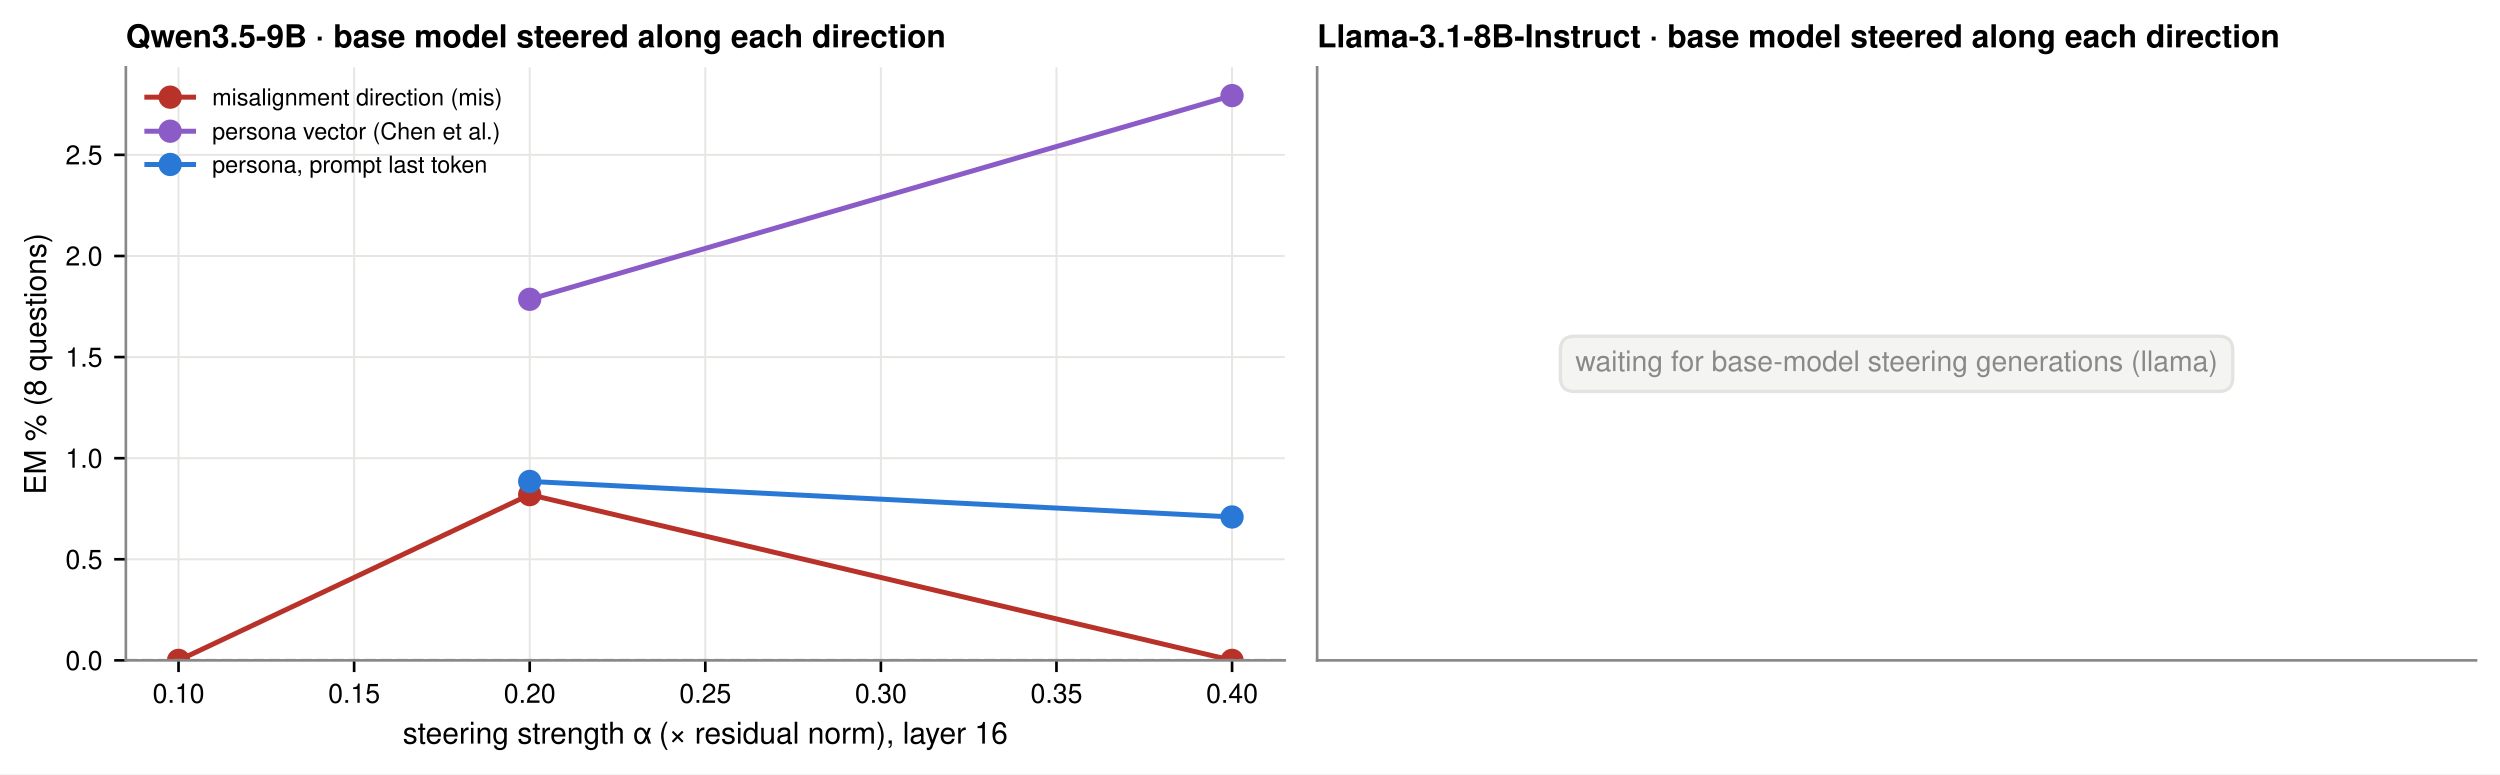
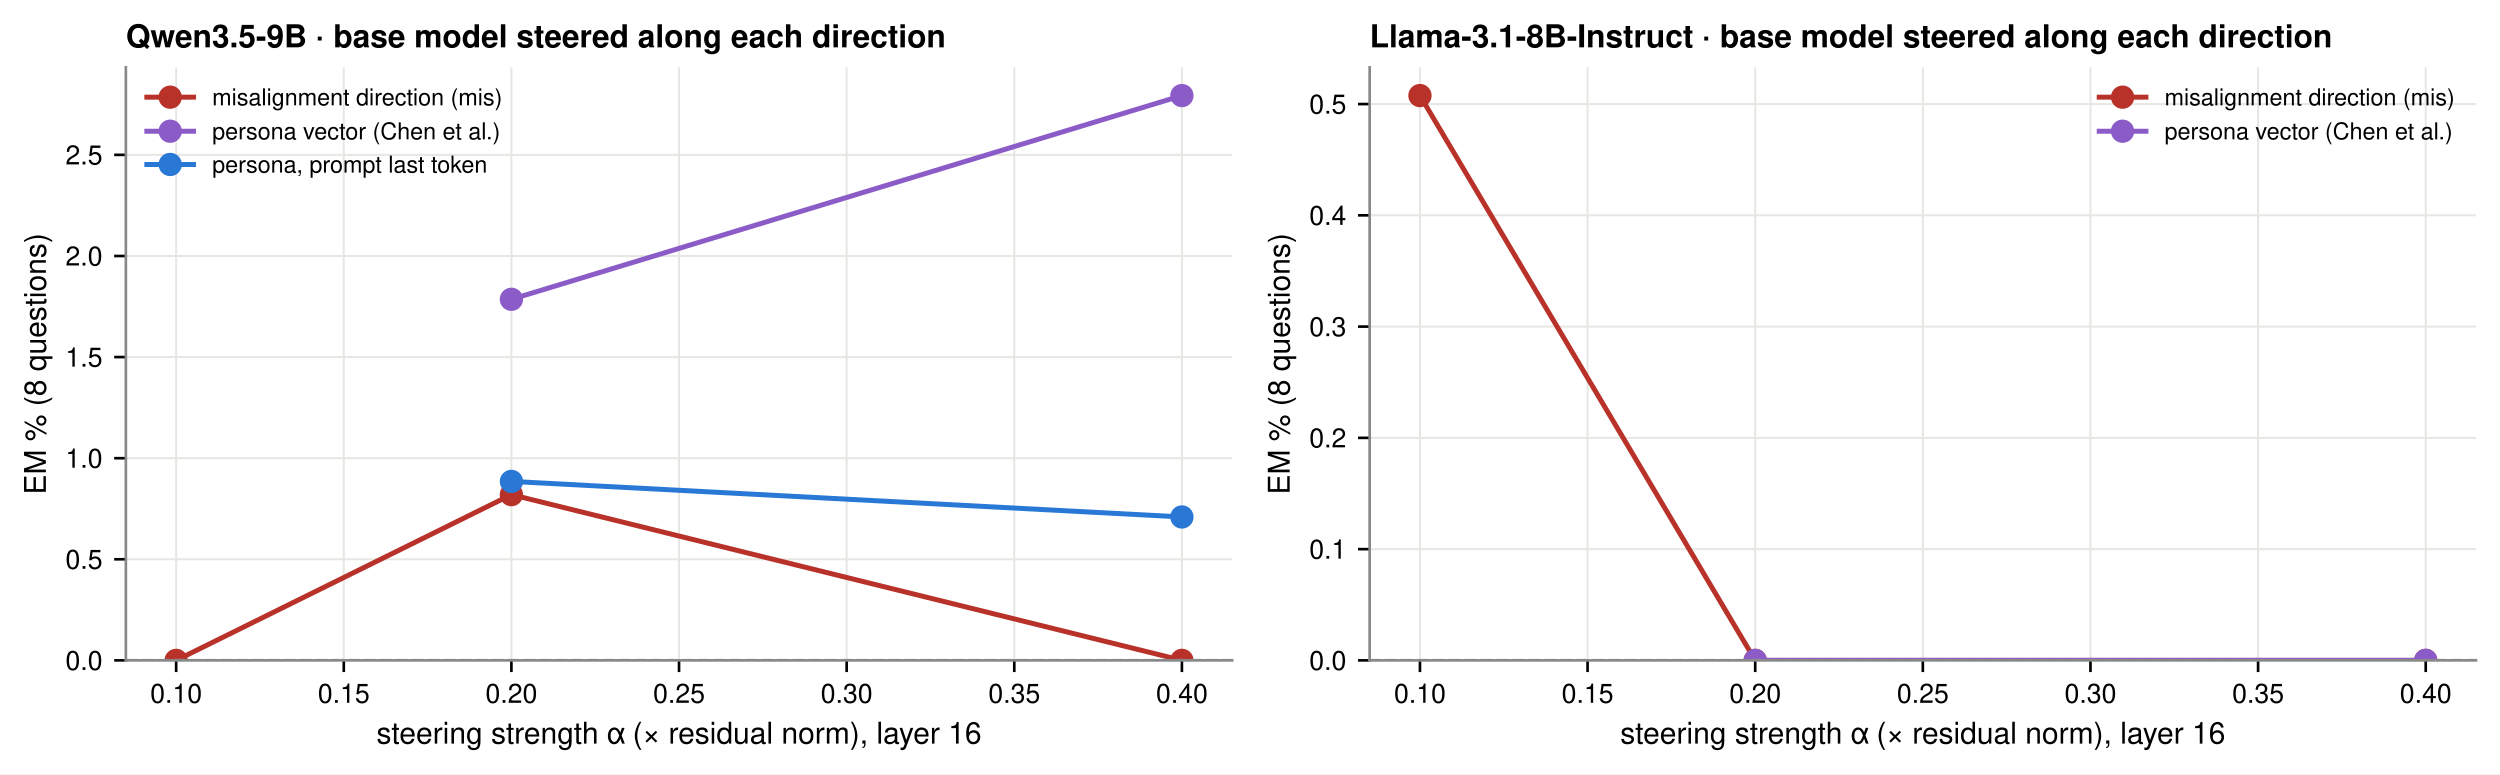
<svg xmlns="http://www.w3.org/2000/svg" xmlns:xlink="http://www.w3.org/1999/xlink" width="749.998pt" height="232.269pt" viewBox="0 0 749.998 232.269" version="1.1">
  <defs>
    <style type="text/css">*{stroke-linejoin: round; stroke-linecap: butt}</style>
  </defs>
  <g id="figure_1">
    <g id="patch_1">
      <path d="M 0 232.269  L 749.998 232.269  L 749.998 0  L 0 0  z " style="fill: #ffffff" />
    </g>
    <g id="axes_1">
      <g id="patch_2">
-         <path d="M 37.758 198.11  L 385.418 198.11  L 385.418 20.2  L 37.758 20.2  z " style="fill: #ffffff" />
+         <path d="M 37.758 198.11  L 369.658 198.11  L 369.658 20.2  L 37.758 20.2  z " style="fill: #ffffff" />
      </g>
      <g id="matplotlib.axis_1">
        <g id="xtick_1">
          <g id="line2d_1">
-             <path d="M 53.56 198.11  L 53.56 20.2  " clip-path="url(#pb66726af6b)" style="fill: none; stroke: #e6e6e2; stroke-width: 0.6; stroke-linecap: square" />
+             <path d="M 52.844 198.11  L 52.844 20.2  " clip-path="url(#pe31443c9a5)" style="fill: none; stroke: #e6e6e2; stroke-width: 0.6; stroke-linecap: square" />
          </g>
          <g id="line2d_2">
            <defs>
              <path id="m83f7e93c41" d="M 0 0  L 0 3.5  " style="stroke: #000000; stroke-width: 0.8" />
            </defs>
            <g>
-               <use xlink:href="#m83f7e93c41" x="53.56" y="198.11" style="stroke: #000000; stroke-width: 0.8" />
+               <use xlink:href="#m83f7e93c41" x="52.844" y="198.11" style="stroke: #000000; stroke-width: 0.8" />
            </g>
          </g>
          <g id="text_1">
-             <text style="font: 8px 'Helvetica', 'Arial', 'DejaVu Sans', sans-serif; text-anchor: middle" x="53.56" y="210.849" transform="rotate(-0 53.56024 210.8491)">0.10</text>
+             <text style="font: 8px 'Helvetica', 'Arial', 'DejaVu Sans', sans-serif; text-anchor: middle" x="52.844" y="210.849" transform="rotate(-0 52.84389 210.8491)">0.10</text>
          </g>
        </g>
        <g id="xtick_2">
          <g id="line2d_3">
-             <path d="M 106.236 198.11  L 106.236 20.2  " clip-path="url(#pb66726af6b)" style="fill: none; stroke: #e6e6e2; stroke-width: 0.6; stroke-linecap: square" />
+             <path d="M 103.132 198.11  L 103.132 20.2  " clip-path="url(#pe31443c9a5)" style="fill: none; stroke: #e6e6e2; stroke-width: 0.6; stroke-linecap: square" />
          </g>
          <g id="line2d_4">
            <g>
-               <use xlink:href="#m83f7e93c41" x="106.236" y="198.11" style="stroke: #000000; stroke-width: 0.8" />
+               <use xlink:href="#m83f7e93c41" x="103.132" y="198.11" style="stroke: #000000; stroke-width: 0.8" />
            </g>
          </g>
          <g id="text_2">
-             <text style="font: 8px 'Helvetica', 'Arial', 'DejaVu Sans', sans-serif; text-anchor: middle" x="106.236" y="210.849" transform="rotate(-0 106.236 210.8491)">0.15</text>
+             <text style="font: 8px 'Helvetica', 'Arial', 'DejaVu Sans', sans-serif; text-anchor: middle" x="103.132" y="210.849" transform="rotate(-0 103.1318 210.8491)">0.15</text>
          </g>
        </g>
        <g id="xtick_3">
          <g id="line2d_5">
-             <path d="M 158.912 198.11  L 158.912 20.2  " clip-path="url(#pb66726af6b)" style="fill: none; stroke: #e6e6e2; stroke-width: 0.6; stroke-linecap: square" />
+             <path d="M 153.42 198.11  L 153.42 20.2  " clip-path="url(#pe31443c9a5)" style="fill: none; stroke: #e6e6e2; stroke-width: 0.6; stroke-linecap: square" />
          </g>
          <g id="line2d_6">
            <g>
-               <use xlink:href="#m83f7e93c41" x="158.912" y="198.11" style="stroke: #000000; stroke-width: 0.8" />
+               <use xlink:href="#m83f7e93c41" x="153.42" y="198.11" style="stroke: #000000; stroke-width: 0.8" />
            </g>
          </g>
          <g id="text_3">
-             <text style="font: 8px 'Helvetica', 'Arial', 'DejaVu Sans', sans-serif; text-anchor: middle" x="158.912" y="210.849" transform="rotate(-0 158.9118 210.8491)">0.20</text>
+             <text style="font: 8px 'Helvetica', 'Arial', 'DejaVu Sans', sans-serif; text-anchor: middle" x="153.42" y="210.849" transform="rotate(-0 153.4198 210.8491)">0.20</text>
          </g>
        </g>
        <g id="xtick_4">
          <g id="line2d_7">
-             <path d="M 211.588 198.11  L 211.588 20.2  " clip-path="url(#pb66726af6b)" style="fill: none; stroke: #e6e6e2; stroke-width: 0.6; stroke-linecap: square" />
+             <path d="M 203.708 198.11  L 203.708 20.2  " clip-path="url(#pe31443c9a5)" style="fill: none; stroke: #e6e6e2; stroke-width: 0.6; stroke-linecap: square" />
          </g>
          <g id="line2d_8">
            <g>
-               <use xlink:href="#m83f7e93c41" x="211.588" y="198.11" style="stroke: #000000; stroke-width: 0.8" />
+               <use xlink:href="#m83f7e93c41" x="203.708" y="198.11" style="stroke: #000000; stroke-width: 0.8" />
            </g>
          </g>
          <g id="text_4">
-             <text style="font: 8px 'Helvetica', 'Arial', 'DejaVu Sans', sans-serif; text-anchor: middle" x="211.588" y="210.849" transform="rotate(-0 211.5876 210.8491)">0.25</text>
+             <text style="font: 8px 'Helvetica', 'Arial', 'DejaVu Sans', sans-serif; text-anchor: middle" x="203.708" y="210.849" transform="rotate(-0 203.7077 210.8491)">0.25</text>
          </g>
        </g>
        <g id="xtick_5">
          <g id="line2d_9">
-             <path d="M 264.263 198.11  L 264.263 20.2  " clip-path="url(#pb66726af6b)" style="fill: none; stroke: #e6e6e2; stroke-width: 0.6; stroke-linecap: square" />
+             <path d="M 253.996 198.11  L 253.996 20.2  " clip-path="url(#pe31443c9a5)" style="fill: none; stroke: #e6e6e2; stroke-width: 0.6; stroke-linecap: square" />
          </g>
          <g id="line2d_10">
            <g>
-               <use xlink:href="#m83f7e93c41" x="264.263" y="198.11" style="stroke: #000000; stroke-width: 0.8" />
+               <use xlink:href="#m83f7e93c41" x="253.996" y="198.11" style="stroke: #000000; stroke-width: 0.8" />
            </g>
          </g>
          <g id="text_5">
-             <text style="font: 8px 'Helvetica', 'Arial', 'DejaVu Sans', sans-serif; text-anchor: middle" x="264.263" y="210.849" transform="rotate(-0 264.2634 210.8491)">0.30</text>
+             <text style="font: 8px 'Helvetica', 'Arial', 'DejaVu Sans', sans-serif; text-anchor: middle" x="253.996" y="210.849" transform="rotate(-0 253.9957 210.8491)">0.30</text>
          </g>
        </g>
        <g id="xtick_6">
          <g id="line2d_11">
-             <path d="M 316.939 198.11  L 316.939 20.2  " clip-path="url(#pb66726af6b)" style="fill: none; stroke: #e6e6e2; stroke-width: 0.6; stroke-linecap: square" />
+             <path d="M 304.284 198.11  L 304.284 20.2  " clip-path="url(#pe31443c9a5)" style="fill: none; stroke: #e6e6e2; stroke-width: 0.6; stroke-linecap: square" />
          </g>
          <g id="line2d_12">
            <g>
-               <use xlink:href="#m83f7e93c41" x="316.939" y="198.11" style="stroke: #000000; stroke-width: 0.8" />
+               <use xlink:href="#m83f7e93c41" x="304.284" y="198.11" style="stroke: #000000; stroke-width: 0.8" />
            </g>
          </g>
          <g id="text_6">
-             <text style="font: 8px 'Helvetica', 'Arial', 'DejaVu Sans', sans-serif; text-anchor: middle" x="316.939" y="210.849" transform="rotate(-0 316.9392 210.8491)">0.35</text>
+             <text style="font: 8px 'Helvetica', 'Arial', 'DejaVu Sans', sans-serif; text-anchor: middle" x="304.284" y="210.849" transform="rotate(-0 304.2836 210.8491)">0.35</text>
          </g>
        </g>
        <g id="xtick_7">
          <g id="line2d_13">
-             <path d="M 369.615 198.11  L 369.615 20.2  " clip-path="url(#pb66726af6b)" style="fill: none; stroke: #e6e6e2; stroke-width: 0.6; stroke-linecap: square" />
+             <path d="M 354.572 198.11  L 354.572 20.2  " clip-path="url(#pe31443c9a5)" style="fill: none; stroke: #e6e6e2; stroke-width: 0.6; stroke-linecap: square" />
          </g>
          <g id="line2d_14">
            <g>
-               <use xlink:href="#m83f7e93c41" x="369.615" y="198.11" style="stroke: #000000; stroke-width: 0.8" />
+               <use xlink:href="#m83f7e93c41" x="354.572" y="198.11" style="stroke: #000000; stroke-width: 0.8" />
            </g>
          </g>
          <g id="text_7">
-             <text style="font: 8px 'Helvetica', 'Arial', 'DejaVu Sans', sans-serif; text-anchor: middle" x="369.615" y="210.849" transform="rotate(-0 369.615 210.8491)">0.40</text>
+             <text style="font: 8px 'Helvetica', 'Arial', 'DejaVu Sans', sans-serif; text-anchor: middle" x="354.572" y="210.849" transform="rotate(-0 354.5716 210.8491)">0.40</text>
          </g>
        </g>
        <g id="text_8">
-           <text style="font: 9px 'Helvetica', 'Arial', 'DejaVu Sans', sans-serif; text-anchor: middle" x="211.588" y="223.078" transform="rotate(-0 211.5876 223.0781)">steering strength α (× residual norm), layer 16</text>
+           <text style="font: 9px 'Helvetica', 'Arial', 'DejaVu Sans', sans-serif; text-anchor: middle" x="203.708" y="223.078" transform="rotate(-0 203.7077 223.0781)">steering strength α (× residual norm), layer 16</text>
        </g>
      </g>
      <g id="matplotlib.axis_2">
        <g id="ytick_1">
          <g id="line2d_15">
-             <path d="M 37.758 198.11  L 385.418 198.11  " clip-path="url(#pb66726af6b)" style="fill: none; stroke: #e6e6e2; stroke-width: 0.6; stroke-linecap: square" />
+             <path d="M 37.758 198.11  L 369.658 198.11  " clip-path="url(#pe31443c9a5)" style="fill: none; stroke: #e6e6e2; stroke-width: 0.6; stroke-linecap: square" />
          </g>
          <g id="line2d_16">
            <defs>
              <path id="mb312b5871c" d="M 0 0  L -3.5 0  " style="stroke: #000000; stroke-width: 0.8" />
            </defs>
            <g>
              <use xlink:href="#mb312b5871c" x="37.758" y="198.11" style="stroke: #000000; stroke-width: 0.8" />
            </g>
          </g>
          <g id="text_9">
            <text style="font: 8px 'Helvetica', 'Arial', 'DejaVu Sans', sans-serif; text-anchor: end" x="30.758" y="200.98" transform="rotate(-0 30.7575 200.9797)">0.0</text>
          </g>
        </g>
        <g id="ytick_2">
          <g id="line2d_17">
-             <path d="M 37.758 167.781  L 385.418 167.781  " clip-path="url(#pb66726af6b)" style="fill: none; stroke: #e6e6e2; stroke-width: 0.6; stroke-linecap: square" />
+             <path d="M 37.758 167.781  L 369.658 167.781  " clip-path="url(#pe31443c9a5)" style="fill: none; stroke: #e6e6e2; stroke-width: 0.6; stroke-linecap: square" />
          </g>
          <g id="line2d_18">
            <g>
              <use xlink:href="#mb312b5871c" x="37.758" y="167.781" style="stroke: #000000; stroke-width: 0.8" />
            </g>
          </g>
          <g id="text_10">
            <text style="font: 8px 'Helvetica', 'Arial', 'DejaVu Sans', sans-serif; text-anchor: end" x="30.758" y="170.65" transform="rotate(-0 30.7575 170.6503)">0.5</text>
          </g>
        </g>
        <g id="ytick_3">
          <g id="line2d_19">
-             <path d="M 37.758 137.451  L 385.418 137.451  " clip-path="url(#pb66726af6b)" style="fill: none; stroke: #e6e6e2; stroke-width: 0.6; stroke-linecap: square" />
+             <path d="M 37.758 137.451  L 369.658 137.451  " clip-path="url(#pe31443c9a5)" style="fill: none; stroke: #e6e6e2; stroke-width: 0.6; stroke-linecap: square" />
          </g>
          <g id="line2d_20">
            <g>
              <use xlink:href="#mb312b5871c" x="37.758" y="137.451" style="stroke: #000000; stroke-width: 0.8" />
            </g>
          </g>
          <g id="text_11">
            <text style="font: 8px 'Helvetica', 'Arial', 'DejaVu Sans', sans-serif; text-anchor: end" x="30.758" y="140.321" transform="rotate(-0 30.7575 140.3208)">1.0</text>
          </g>
        </g>
        <g id="ytick_4">
          <g id="line2d_21">
-             <path d="M 37.758 107.122  L 385.418 107.122  " clip-path="url(#pb66726af6b)" style="fill: none; stroke: #e6e6e2; stroke-width: 0.6; stroke-linecap: square" />
+             <path d="M 37.758 107.122  L 369.658 107.122  " clip-path="url(#pe31443c9a5)" style="fill: none; stroke: #e6e6e2; stroke-width: 0.6; stroke-linecap: square" />
          </g>
          <g id="line2d_22">
            <g>
              <use xlink:href="#mb312b5871c" x="37.758" y="107.122" style="stroke: #000000; stroke-width: 0.8" />
            </g>
          </g>
          <g id="text_12">
            <text style="font: 8px 'Helvetica', 'Arial', 'DejaVu Sans', sans-serif; text-anchor: end" x="30.758" y="109.991" transform="rotate(-0 30.7575 109.9914)">1.5</text>
          </g>
        </g>
        <g id="ytick_5">
          <g id="line2d_23">
-             <path d="M 37.758 76.793  L 385.418 76.793  " clip-path="url(#pb66726af6b)" style="fill: none; stroke: #e6e6e2; stroke-width: 0.6; stroke-linecap: square" />
+             <path d="M 37.758 76.793  L 369.658 76.793  " clip-path="url(#pe31443c9a5)" style="fill: none; stroke: #e6e6e2; stroke-width: 0.6; stroke-linecap: square" />
          </g>
          <g id="line2d_24">
            <g>
              <use xlink:href="#mb312b5871c" x="37.758" y="76.793" style="stroke: #000000; stroke-width: 0.8" />
            </g>
          </g>
          <g id="text_13">
            <text style="font: 8px 'Helvetica', 'Arial', 'DejaVu Sans', sans-serif; text-anchor: end" x="30.758" y="79.662" transform="rotate(-0 30.7575 79.66201)">2.0</text>
          </g>
        </g>
        <g id="ytick_6">
          <g id="line2d_25">
-             <path d="M 37.758 46.463  L 385.418 46.463  " clip-path="url(#pb66726af6b)" style="fill: none; stroke: #e6e6e2; stroke-width: 0.6; stroke-linecap: square" />
+             <path d="M 37.758 46.463  L 369.658 46.463  " clip-path="url(#pe31443c9a5)" style="fill: none; stroke: #e6e6e2; stroke-width: 0.6; stroke-linecap: square" />
          </g>
          <g id="line2d_26">
            <g>
              <use xlink:href="#mb312b5871c" x="37.758" y="46.463" style="stroke: #000000; stroke-width: 0.8" />
            </g>
          </g>
          <g id="text_14">
            <text style="font: 8px 'Helvetica', 'Arial', 'DejaVu Sans', sans-serif; text-anchor: end" x="30.758" y="49.333" transform="rotate(-0 30.7575 49.33259)">2.5</text>
          </g>
        </g>
        <g id="text_15">
          <text style="font: 9px 'Helvetica', 'Arial', 'DejaVu Sans', sans-serif; text-anchor: middle" x="13.762" y="109.155" transform="rotate(-90 13.76156 109.1553)">EM % (8 questions)</text>
        </g>
      </g>
      <g id="line2d_27">
-         <path d="M 53.56 198.11  L 158.912 148.39  L 369.615 198.11  " clip-path="url(#pb66726af6b)" style="fill: none; stroke: #b8322a; stroke-width: 1.5; stroke-linecap: square" />
+         <path d="M 52.844 198.11  L 153.42 148.39  L 354.572 198.11  " clip-path="url(#pe31443c9a5)" style="fill: none; stroke: #b8322a; stroke-width: 1.5; stroke-linecap: square" />
        <defs>
          <path id="me597bcd9fe" d="M 0 3  C 0.796 3 1.559 2.684 2.121 2.121  C 2.684 1.559 3 0.796 3 0  C 3 -0.796 2.684 -1.559 2.121 -2.121  C 1.559 -2.684 0.796 -3 0 -3  C -0.796 -3 -1.559 -2.684 -2.121 -2.121  C -2.684 -1.559 -3 -0.796 -3 0  C -3 0.796 -2.684 1.559 -2.121 2.121  C -1.559 2.684 -0.796 3 0 3  z " style="stroke: #b8322a" />
        </defs>
-         <g clip-path="url(#pb66726af6b)">
-           <use xlink:href="#me597bcd9fe" x="53.56" y="198.11" style="fill: #b8322a; stroke: #b8322a" />
-           <use xlink:href="#me597bcd9fe" x="158.912" y="148.39" style="fill: #b8322a; stroke: #b8322a" />
-           <use xlink:href="#me597bcd9fe" x="369.615" y="198.11" style="fill: #b8322a; stroke: #b8322a" />
+         <g clip-path="url(#pe31443c9a5)">
+           <use xlink:href="#me597bcd9fe" x="52.844" y="198.11" style="fill: #b8322a; stroke: #b8322a" />
+           <use xlink:href="#me597bcd9fe" x="153.42" y="148.39" style="fill: #b8322a; stroke: #b8322a" />
+           <use xlink:href="#me597bcd9fe" x="354.572" y="198.11" style="fill: #b8322a; stroke: #b8322a" />
        </g>
      </g>
      <g id="line2d_28">
-         <path d="M 158.912 89.791  L 369.615 28.672  " clip-path="url(#pb66726af6b)" style="fill: none; stroke: #8b5cc7; stroke-width: 1.5; stroke-linecap: square" />
+         <path d="M 153.42 89.791  L 354.572 28.672  " clip-path="url(#pe31443c9a5)" style="fill: none; stroke: #8b5cc7; stroke-width: 1.5; stroke-linecap: square" />
        <defs>
          <path id="m5d08ced105" d="M 0 3  C 0.796 3 1.559 2.684 2.121 2.121  C 2.684 1.559 3 0.796 3 0  C 3 -0.796 2.684 -1.559 2.121 -2.121  C 1.559 -2.684 0.796 -3 0 -3  C -0.796 -3 -1.559 -2.684 -2.121 -2.121  C -2.684 -1.559 -3 -0.796 -3 0  C -3 0.796 -2.684 1.559 -2.121 2.121  C -1.559 2.684 -0.796 3 0 3  z " style="stroke: #8b5cc7" />
        </defs>
-         <g clip-path="url(#pb66726af6b)">
-           <use xlink:href="#m5d08ced105" x="158.912" y="89.791" style="fill: #8b5cc7; stroke: #8b5cc7" />
-           <use xlink:href="#m5d08ced105" x="369.615" y="28.672" style="fill: #8b5cc7; stroke: #8b5cc7" />
+         <g clip-path="url(#pe31443c9a5)">
+           <use xlink:href="#m5d08ced105" x="153.42" y="89.791" style="fill: #8b5cc7; stroke: #8b5cc7" />
+           <use xlink:href="#m5d08ced105" x="354.572" y="28.672" style="fill: #8b5cc7; stroke: #8b5cc7" />
        </g>
      </g>
      <g id="line2d_29">
-         <path d="M 158.912 144.43  L 369.615 155.09  " clip-path="url(#pb66726af6b)" style="fill: none; stroke: #2a78d6; stroke-width: 1.5; stroke-linecap: square" />
+         <path d="M 153.42 144.43  L 354.572 155.09  " clip-path="url(#pe31443c9a5)" style="fill: none; stroke: #2a78d6; stroke-width: 1.5; stroke-linecap: square" />
        <defs>
          <path id="mbc26aa4e82" d="M 0 3  C 0.796 3 1.559 2.684 2.121 2.121  C 2.684 1.559 3 0.796 3 0  C 3 -0.796 2.684 -1.559 2.121 -2.121  C 1.559 -2.684 0.796 -3 0 -3  C -0.796 -3 -1.559 -2.684 -2.121 -2.121  C -2.684 -1.559 -3 -0.796 -3 0  C -3 0.796 -2.684 1.559 -2.121 2.121  C -1.559 2.684 -0.796 3 0 3  z " style="stroke: #2a78d6" />
        </defs>
-         <g clip-path="url(#pb66726af6b)">
-           <use xlink:href="#mbc26aa4e82" x="158.912" y="144.43" style="fill: #2a78d6; stroke: #2a78d6" />
-           <use xlink:href="#mbc26aa4e82" x="369.615" y="155.09" style="fill: #2a78d6; stroke: #2a78d6" />
+         <g clip-path="url(#pe31443c9a5)">
+           <use xlink:href="#mbc26aa4e82" x="153.42" y="144.43" style="fill: #2a78d6; stroke: #2a78d6" />
+           <use xlink:href="#mbc26aa4e82" x="354.572" y="155.09" style="fill: #2a78d6; stroke: #2a78d6" />
        </g>
      </g>
      <g id="line2d_30">
-         <path d="M 37.758 198.11  L 385.418 198.11  " clip-path="url(#pb66726af6b)" style="fill: none; stroke-dasharray: 3.33,1.44; stroke-dashoffset: 0; stroke: #9a9a9a; stroke-width: 0.9" />
+         <path d="M 37.758 198.11  L 369.658 198.11  " clip-path="url(#pe31443c9a5)" style="fill: none; stroke-dasharray: 3.33,1.44; stroke-dashoffset: 0; stroke: #9a9a9a; stroke-width: 0.9" />
      </g>
      <g id="patch_3">
        <path d="M 37.758 198.11  L 37.758 20.2  " style="fill: none; stroke: #888888; stroke-width: 0.8; stroke-linejoin: miter; stroke-linecap: square" />
      </g>
      <g id="patch_4">
-         <path d="M 37.758 198.11  L 385.418 198.11  " style="fill: none; stroke: #888888; stroke-width: 0.8; stroke-linejoin: miter; stroke-linecap: square" />
+         <path d="M 37.758 198.11  L 369.658 198.11  " style="fill: none; stroke: #888888; stroke-width: 0.8; stroke-linejoin: miter; stroke-linecap: square" />
      </g>
      <g id="text_16">
        <text style="font: 600 9.5px 'Helvetica', 'Arial', 'DejaVu Sans', sans-serif; text-anchor: start" x="37.758" y="14.2" transform="rotate(-0 37.7575 14.20031)">Qwen3.5-9B · base model steered along each direction</text>
      </g>
      <g id="legend_1">
        <g id="line2d_31">
          <path d="M 44.057 29.154  L 51.057 29.154  L 58.057 29.154  " style="fill: none; stroke: #b8322a; stroke-width: 1.5; stroke-linecap: square" />
          <g>
            <use xlink:href="#me597bcd9fe" x="51.057" y="29.154" style="fill: #b8322a; stroke: #b8322a" />
          </g>
        </g>
        <g id="text_17">
          <text style="font: 7px 'Helvetica', 'Arial', 'DejaVu Sans', sans-serif; text-anchor: start" x="63.657" y="31.604" transform="rotate(-0 63.6575 31.60375)">misalignment direction (mis)</text>
        </g>
        <g id="line2d_32">
          <path d="M 44.057 39.361  L 51.057 39.361  L 58.057 39.361  " style="fill: none; stroke: #8b5cc7; stroke-width: 1.5; stroke-linecap: square" />
          <g>
            <use xlink:href="#m5d08ced105" x="51.057" y="39.361" style="fill: #8b5cc7; stroke: #8b5cc7" />
          </g>
        </g>
        <g id="text_18">
          <text style="font: 7px 'Helvetica', 'Arial', 'DejaVu Sans', sans-serif; text-anchor: start" x="63.657" y="41.811" transform="rotate(-0 63.6575 41.81063)">persona vector (Chen et al.)</text>
        </g>
        <g id="line2d_33">
          <path d="M 44.057 49.341  L 51.057 49.341  L 58.057 49.341  " style="fill: none; stroke: #2a78d6; stroke-width: 1.5; stroke-linecap: square" />
          <g>
            <use xlink:href="#mbc26aa4e82" x="51.057" y="49.341" style="fill: #2a78d6; stroke: #2a78d6" />
          </g>
        </g>
        <g id="text_19">
          <text style="font: 7px 'Helvetica', 'Arial', 'DejaVu Sans', sans-serif; text-anchor: start" x="63.657" y="51.791" transform="rotate(-0 63.6575 51.79109)">persona, prompt last token</text>
        </g>
      </g>
    </g>
    <g id="axes_2">
      <g id="patch_5">
-         <path d="M 395.138 198.11  L 742.798 198.11  L 742.798 20.2  L 395.138 20.2  z " style="fill: #ffffff" />
-       </g>
-       <g id="matplotlib.axis_3" />
-       <g id="matplotlib.axis_4" />
+         <path d="M 410.897 198.11  L 742.798 198.11  L 742.798 20.2  L 410.897 20.2  z " style="fill: #ffffff" />
+       </g>
+       <g id="matplotlib.axis_3">
+         <g id="xtick_8">
+           <g id="line2d_34">
+             <path d="M 425.984 198.11  L 425.984 20.2  " clip-path="url(#p0740fc4870)" style="fill: none; stroke: #e6e6e2; stroke-width: 0.6; stroke-linecap: square" />
+           </g>
+           <g id="line2d_35">
+             <g>
+               <use xlink:href="#m83f7e93c41" x="425.984" y="198.11" style="stroke: #000000; stroke-width: 0.8" />
+             </g>
+           </g>
+           <g id="text_20">
+             <text style="font: 8px 'Helvetica', 'Arial', 'DejaVu Sans', sans-serif; text-anchor: middle" x="425.984" y="210.849" transform="rotate(-0 425.9839 210.8491)">0.10</text>
+           </g>
+         </g>
+         <g id="xtick_9">
+           <g id="line2d_36">
+             <path d="M 476.272 198.11  L 476.272 20.2  " clip-path="url(#p0740fc4870)" style="fill: none; stroke: #e6e6e2; stroke-width: 0.6; stroke-linecap: square" />
+           </g>
+           <g id="line2d_37">
+             <g>
+               <use xlink:href="#m83f7e93c41" x="476.272" y="198.11" style="stroke: #000000; stroke-width: 0.8" />
+             </g>
+           </g>
+           <g id="text_21">
+             <text style="font: 8px 'Helvetica', 'Arial', 'DejaVu Sans', sans-serif; text-anchor: middle" x="476.272" y="210.849" transform="rotate(-0 476.2718 210.8491)">0.15</text>
+           </g>
+         </g>
+         <g id="xtick_10">
+           <g id="line2d_38">
+             <path d="M 526.56 198.11  L 526.56 20.2  " clip-path="url(#p0740fc4870)" style="fill: none; stroke: #e6e6e2; stroke-width: 0.6; stroke-linecap: square" />
+           </g>
+           <g id="line2d_39">
+             <g>
+               <use xlink:href="#m83f7e93c41" x="526.56" y="198.11" style="stroke: #000000; stroke-width: 0.8" />
+             </g>
+           </g>
+           <g id="text_22">
+             <text style="font: 8px 'Helvetica', 'Arial', 'DejaVu Sans', sans-serif; text-anchor: middle" x="526.56" y="210.849" transform="rotate(-0 526.5598 210.8491)">0.20</text>
+           </g>
+         </g>
+         <g id="xtick_11">
+           <g id="line2d_40">
+             <path d="M 576.848 198.11  L 576.848 20.2  " clip-path="url(#p0740fc4870)" style="fill: none; stroke: #e6e6e2; stroke-width: 0.6; stroke-linecap: square" />
+           </g>
+           <g id="line2d_41">
+             <g>
+               <use xlink:href="#m83f7e93c41" x="576.848" y="198.11" style="stroke: #000000; stroke-width: 0.8" />
+             </g>
+           </g>
+           <g id="text_23">
+             <text style="font: 8px 'Helvetica', 'Arial', 'DejaVu Sans', sans-serif; text-anchor: middle" x="576.848" y="210.849" transform="rotate(-0 576.8477 210.8491)">0.25</text>
+           </g>
+         </g>
+         <g id="xtick_12">
+           <g id="line2d_42">
+             <path d="M 627.136 198.11  L 627.136 20.2  " clip-path="url(#p0740fc4870)" style="fill: none; stroke: #e6e6e2; stroke-width: 0.6; stroke-linecap: square" />
+           </g>
+           <g id="line2d_43">
+             <g>
+               <use xlink:href="#m83f7e93c41" x="627.136" y="198.11" style="stroke: #000000; stroke-width: 0.8" />
+             </g>
+           </g>
+           <g id="text_24">
+             <text style="font: 8px 'Helvetica', 'Arial', 'DejaVu Sans', sans-serif; text-anchor: middle" x="627.136" y="210.849" transform="rotate(-0 627.1357 210.8491)">0.30</text>
+           </g>
+         </g>
+         <g id="xtick_13">
+           <g id="line2d_44">
+             <path d="M 677.424 198.11  L 677.424 20.2  " clip-path="url(#p0740fc4870)" style="fill: none; stroke: #e6e6e2; stroke-width: 0.6; stroke-linecap: square" />
+           </g>
+           <g id="line2d_45">
+             <g>
+               <use xlink:href="#m83f7e93c41" x="677.424" y="198.11" style="stroke: #000000; stroke-width: 0.8" />
+             </g>
+           </g>
+           <g id="text_25">
+             <text style="font: 8px 'Helvetica', 'Arial', 'DejaVu Sans', sans-serif; text-anchor: middle" x="677.424" y="210.849" transform="rotate(-0 677.4236 210.8491)">0.35</text>
+           </g>
+         </g>
+         <g id="xtick_14">
+           <g id="line2d_46">
+             <path d="M 727.712 198.11  L 727.712 20.2  " clip-path="url(#p0740fc4870)" style="fill: none; stroke: #e6e6e2; stroke-width: 0.6; stroke-linecap: square" />
+           </g>
+           <g id="line2d_47">
+             <g>
+               <use xlink:href="#m83f7e93c41" x="727.712" y="198.11" style="stroke: #000000; stroke-width: 0.8" />
+             </g>
+           </g>
+           <g id="text_26">
+             <text style="font: 8px 'Helvetica', 'Arial', 'DejaVu Sans', sans-serif; text-anchor: middle" x="727.712" y="210.849" transform="rotate(-0 727.7116 210.8491)">0.40</text>
+           </g>
+         </g>
+         <g id="text_27">
+           <text style="font: 9px 'Helvetica', 'Arial', 'DejaVu Sans', sans-serif; text-anchor: middle" x="576.848" y="223.078" transform="rotate(-0 576.8477 223.0781)">steering strength α (× residual norm), layer 16</text>
+         </g>
+       </g>
+       <g id="matplotlib.axis_4">
+         <g id="ytick_7">
+           <g id="line2d_48">
+             <path d="M 410.897 198.11  L 742.798 198.11  " clip-path="url(#p0740fc4870)" style="fill: none; stroke: #e6e6e2; stroke-width: 0.6; stroke-linecap: square" />
+           </g>
+           <g id="line2d_49">
+             <g>
+               <use xlink:href="#mb312b5871c" x="410.897" y="198.11" style="stroke: #000000; stroke-width: 0.8" />
+             </g>
+           </g>
+           <g id="text_28">
+             <text style="font: 8px 'Helvetica', 'Arial', 'DejaVu Sans', sans-serif; text-anchor: end" x="403.897" y="200.98" transform="rotate(-0 403.8975 200.9797)">0.0</text>
+           </g>
+         </g>
+         <g id="ytick_8">
+           <g id="line2d_50">
+             <path d="M 410.897 164.731  L 742.798 164.731  " clip-path="url(#p0740fc4870)" style="fill: none; stroke: #e6e6e2; stroke-width: 0.6; stroke-linecap: square" />
+           </g>
+           <g id="line2d_51">
+             <g>
+               <use xlink:href="#mb312b5871c" x="410.897" y="164.731" style="stroke: #000000; stroke-width: 0.8" />
+             </g>
+           </g>
+           <g id="text_29">
+             <text style="font: 8px 'Helvetica', 'Arial', 'DejaVu Sans', sans-serif; text-anchor: end" x="403.897" y="167.6" transform="rotate(-0 403.8975 167.6004)">0.1</text>
+           </g>
+         </g>
+         <g id="ytick_9">
+           <g id="line2d_52">
+             <path d="M 410.897 131.352  L 742.798 131.352  " clip-path="url(#p0740fc4870)" style="fill: none; stroke: #e6e6e2; stroke-width: 0.6; stroke-linecap: square" />
+           </g>
+           <g id="line2d_53">
+             <g>
+               <use xlink:href="#mb312b5871c" x="410.897" y="131.352" style="stroke: #000000; stroke-width: 0.8" />
+             </g>
+           </g>
+           <g id="text_30">
+             <text style="font: 8px 'Helvetica', 'Arial', 'DejaVu Sans', sans-serif; text-anchor: end" x="403.897" y="134.221" transform="rotate(-0 403.8975 134.2211)">0.2</text>
+           </g>
+         </g>
+         <g id="ytick_10">
+           <g id="line2d_54">
+             <path d="M 410.897 97.972  L 742.798 97.972  " clip-path="url(#p0740fc4870)" style="fill: none; stroke: #e6e6e2; stroke-width: 0.6; stroke-linecap: square" />
+           </g>
+           <g id="line2d_55">
+             <g>
+               <use xlink:href="#mb312b5871c" x="410.897" y="97.972" style="stroke: #000000; stroke-width: 0.8" />
+             </g>
+           </g>
+           <g id="text_31">
+             <text style="font: 8px 'Helvetica', 'Arial', 'DejaVu Sans', sans-serif; text-anchor: end" x="403.897" y="100.842" transform="rotate(-0 403.8975 100.8418)">0.3</text>
+           </g>
+         </g>
+         <g id="ytick_11">
+           <g id="line2d_56">
+             <path d="M 410.897 64.593  L 742.798 64.593  " clip-path="url(#p0740fc4870)" style="fill: none; stroke: #e6e6e2; stroke-width: 0.6; stroke-linecap: square" />
+           </g>
+           <g id="line2d_57">
+             <g>
+               <use xlink:href="#mb312b5871c" x="410.897" y="64.593" style="stroke: #000000; stroke-width: 0.8" />
+             </g>
+           </g>
+           <g id="text_32">
+             <text style="font: 8px 'Helvetica', 'Arial', 'DejaVu Sans', sans-serif; text-anchor: end" x="403.897" y="67.462" transform="rotate(-0 403.8975 67.46247)">0.4</text>
+           </g>
+         </g>
+         <g id="ytick_12">
+           <g id="line2d_58">
+             <path d="M 410.897 31.214  L 742.798 31.214  " clip-path="url(#p0740fc4870)" style="fill: none; stroke: #e6e6e2; stroke-width: 0.6; stroke-linecap: square" />
+           </g>
+           <g id="line2d_59">
+             <g>
+               <use xlink:href="#mb312b5871c" x="410.897" y="31.214" style="stroke: #000000; stroke-width: 0.8" />
+             </g>
+           </g>
+           <g id="text_33">
+             <text style="font: 8px 'Helvetica', 'Arial', 'DejaVu Sans', sans-serif; text-anchor: end" x="403.897" y="34.083" transform="rotate(-0 403.8975 34.08316)">0.5</text>
+           </g>
+         </g>
+         <g id="text_34">
+           <text style="font: 9px 'Helvetica', 'Arial', 'DejaVu Sans', sans-serif; text-anchor: middle" x="386.902" y="109.155" transform="rotate(-90 386.9016 109.1553)">EM % (8 questions)</text>
+         </g>
+       </g>
+       <g id="line2d_60">
+         <path d="M 425.984 28.672  L 526.56 198.11  L 727.712 198.11  " clip-path="url(#p0740fc4870)" style="fill: none; stroke: #b8322a; stroke-width: 1.5; stroke-linecap: square" />
+         <g clip-path="url(#p0740fc4870)">
+           <use xlink:href="#me597bcd9fe" x="425.984" y="28.672" style="fill: #b8322a; stroke: #b8322a" />
+           <use xlink:href="#me597bcd9fe" x="526.56" y="198.11" style="fill: #b8322a; stroke: #b8322a" />
+           <use xlink:href="#me597bcd9fe" x="727.712" y="198.11" style="fill: #b8322a; stroke: #b8322a" />
+         </g>
+       </g>
+       <g id="line2d_61">
+         <path d="M 526.56 198.11  L 727.712 198.11  " clip-path="url(#p0740fc4870)" style="fill: none; stroke: #8b5cc7; stroke-width: 1.5; stroke-linecap: square" />
+         <g clip-path="url(#p0740fc4870)">
+           <use xlink:href="#m5d08ced105" x="526.56" y="198.11" style="fill: #8b5cc7; stroke: #8b5cc7" />
+           <use xlink:href="#m5d08ced105" x="727.712" y="198.11" style="fill: #8b5cc7; stroke: #8b5cc7" />
+         </g>
+       </g>
+       <g id="line2d_62">
+         <path d="M 410.897 198.11  L 742.798 198.11  " clip-path="url(#p0740fc4870)" style="fill: none; stroke-dasharray: 3.33,1.44; stroke-dashoffset: 0; stroke: #9a9a9a; stroke-width: 0.9" />
+       </g>
      <g id="patch_6">
-         <path d="M 395.138 198.11  L 395.138 20.2  " style="fill: none; stroke: #888888; stroke-width: 0.8; stroke-linejoin: miter; stroke-linecap: square" />
+         <path d="M 410.897 198.11  L 410.897 20.2  " style="fill: none; stroke: #888888; stroke-width: 0.8; stroke-linejoin: miter; stroke-linecap: square" />
      </g>
      <g id="patch_7">
-         <path d="M 395.138 198.11  L 742.798 198.11  " style="fill: none; stroke: #888888; stroke-width: 0.8; stroke-linejoin: miter; stroke-linecap: square" />
-       </g>
-       <g id="text_20">
-         <g id="patch_8">
-           <path d="M 472.358 117.444  L 665.578 117.444  Q 669.828 117.444 669.828 113.194  L 669.828 105.116  Q 669.828 100.866 665.578 100.866  L 472.358 100.866  Q 468.108 100.866 468.108 105.116  L 468.108 113.194  Q 468.108 117.444 472.358 117.444  z " style="fill: #f4f4f2; stroke: #e3e3df; stroke-linejoin: miter" />
-         </g>
-         <text style="fill: #8a8a85; font: 8.5px 'Helvetica', 'Arial', 'DejaVu Sans', sans-serif; text-anchor: middle" x="568.968" y="111.314" transform="rotate(-0 568.9679 111.3135)">waiting for base-model steering generations (llama)</text>
-       </g>
-       <g id="text_21">
-         <text style="font: 600 9.5px 'Helvetica', 'Arial', 'DejaVu Sans', sans-serif; text-anchor: start" x="395.138" y="14.2" transform="rotate(-0 395.1377 14.20031)">Llama-3.1-8B-Instruct · base model steered along each direction</text>
+         <path d="M 410.897 198.11  L 742.798 198.11  " style="fill: none; stroke: #888888; stroke-width: 0.8; stroke-linejoin: miter; stroke-linecap: square" />
+       </g>
+       <g id="text_35">
+         <text style="font: 600 9.5px 'Helvetica', 'Arial', 'DejaVu Sans', sans-serif; text-anchor: start" x="410.897" y="14.2" transform="rotate(-0 410.8975 14.20031)">Llama-3.1-8B-Instruct · base model steered along each direction</text>
+       </g>
+       <g id="legend_2">
+         <g id="line2d_63">
+           <path d="M 629.769 29.154  L 636.769 29.154  L 643.769 29.154  " style="fill: none; stroke: #b8322a; stroke-width: 1.5; stroke-linecap: square" />
+           <g>
+             <use xlink:href="#me597bcd9fe" x="636.769" y="29.154" style="fill: #b8322a; stroke: #b8322a" />
+           </g>
+         </g>
+         <g id="text_36">
+           <text style="font: 7px 'Helvetica', 'Arial', 'DejaVu Sans', sans-serif; text-anchor: start" x="649.369" y="31.604" transform="rotate(-0 649.3687 31.60375)">misalignment direction (mis)</text>
+         </g>
+         <g id="line2d_64">
+           <path d="M 629.769 39.361  L 636.769 39.361  L 643.769 39.361  " style="fill: none; stroke: #8b5cc7; stroke-width: 1.5; stroke-linecap: square" />
+           <g>
+             <use xlink:href="#m5d08ced105" x="636.769" y="39.361" style="fill: #8b5cc7; stroke: #8b5cc7" />
+           </g>
+         </g>
+         <g id="text_37">
+           <text style="font: 7px 'Helvetica', 'Arial', 'DejaVu Sans', sans-serif; text-anchor: start" x="649.369" y="41.811" transform="rotate(-0 649.3687 41.81063)">persona vector (Chen et al.)</text>
+         </g>
      </g>
    </g>
  </g>
  <defs>
-     <clipPath id="pb66726af6b">
-       <rect x="37.758" y="20.2" width="347.66" height="177.91" />
+     <clipPath id="pe31443c9a5">
+       <rect x="37.758" y="20.2" width="331.9" height="177.91" />
+     </clipPath>
+     <clipPath id="p0740fc4870">
+       <rect x="410.897" y="20.2" width="331.9" height="177.91" />
    </clipPath>
  </defs>
</svg>
